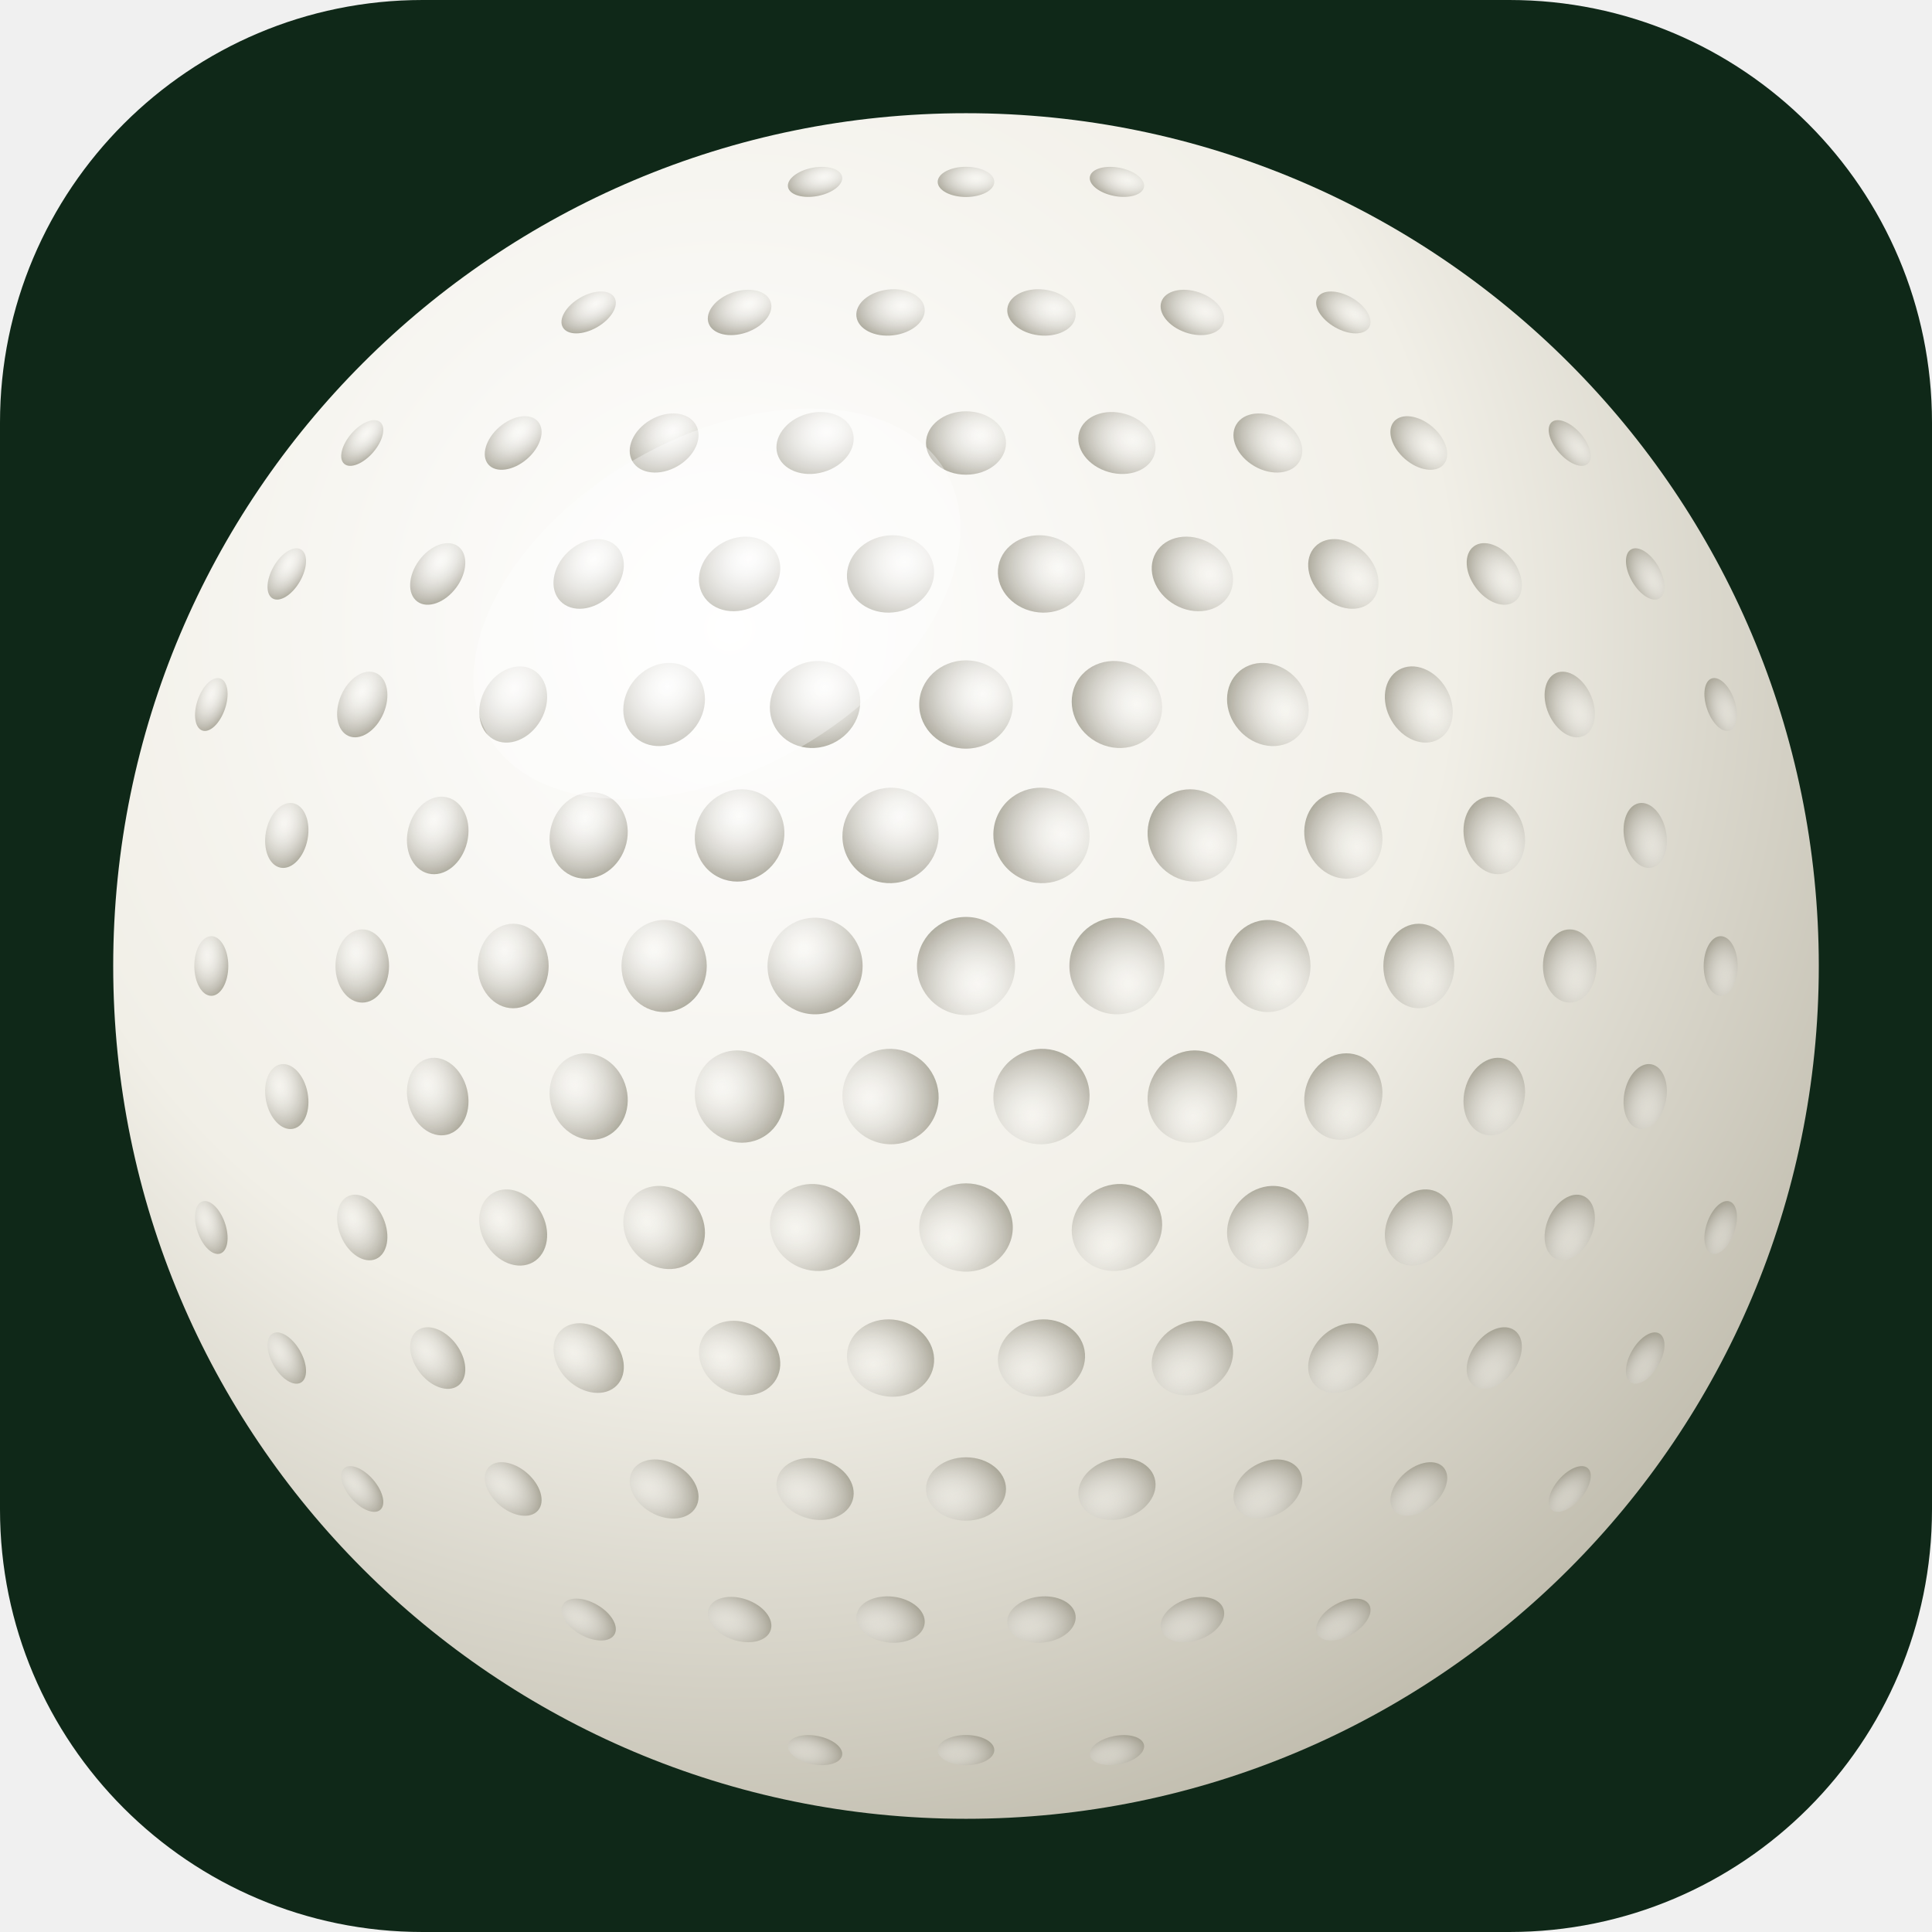
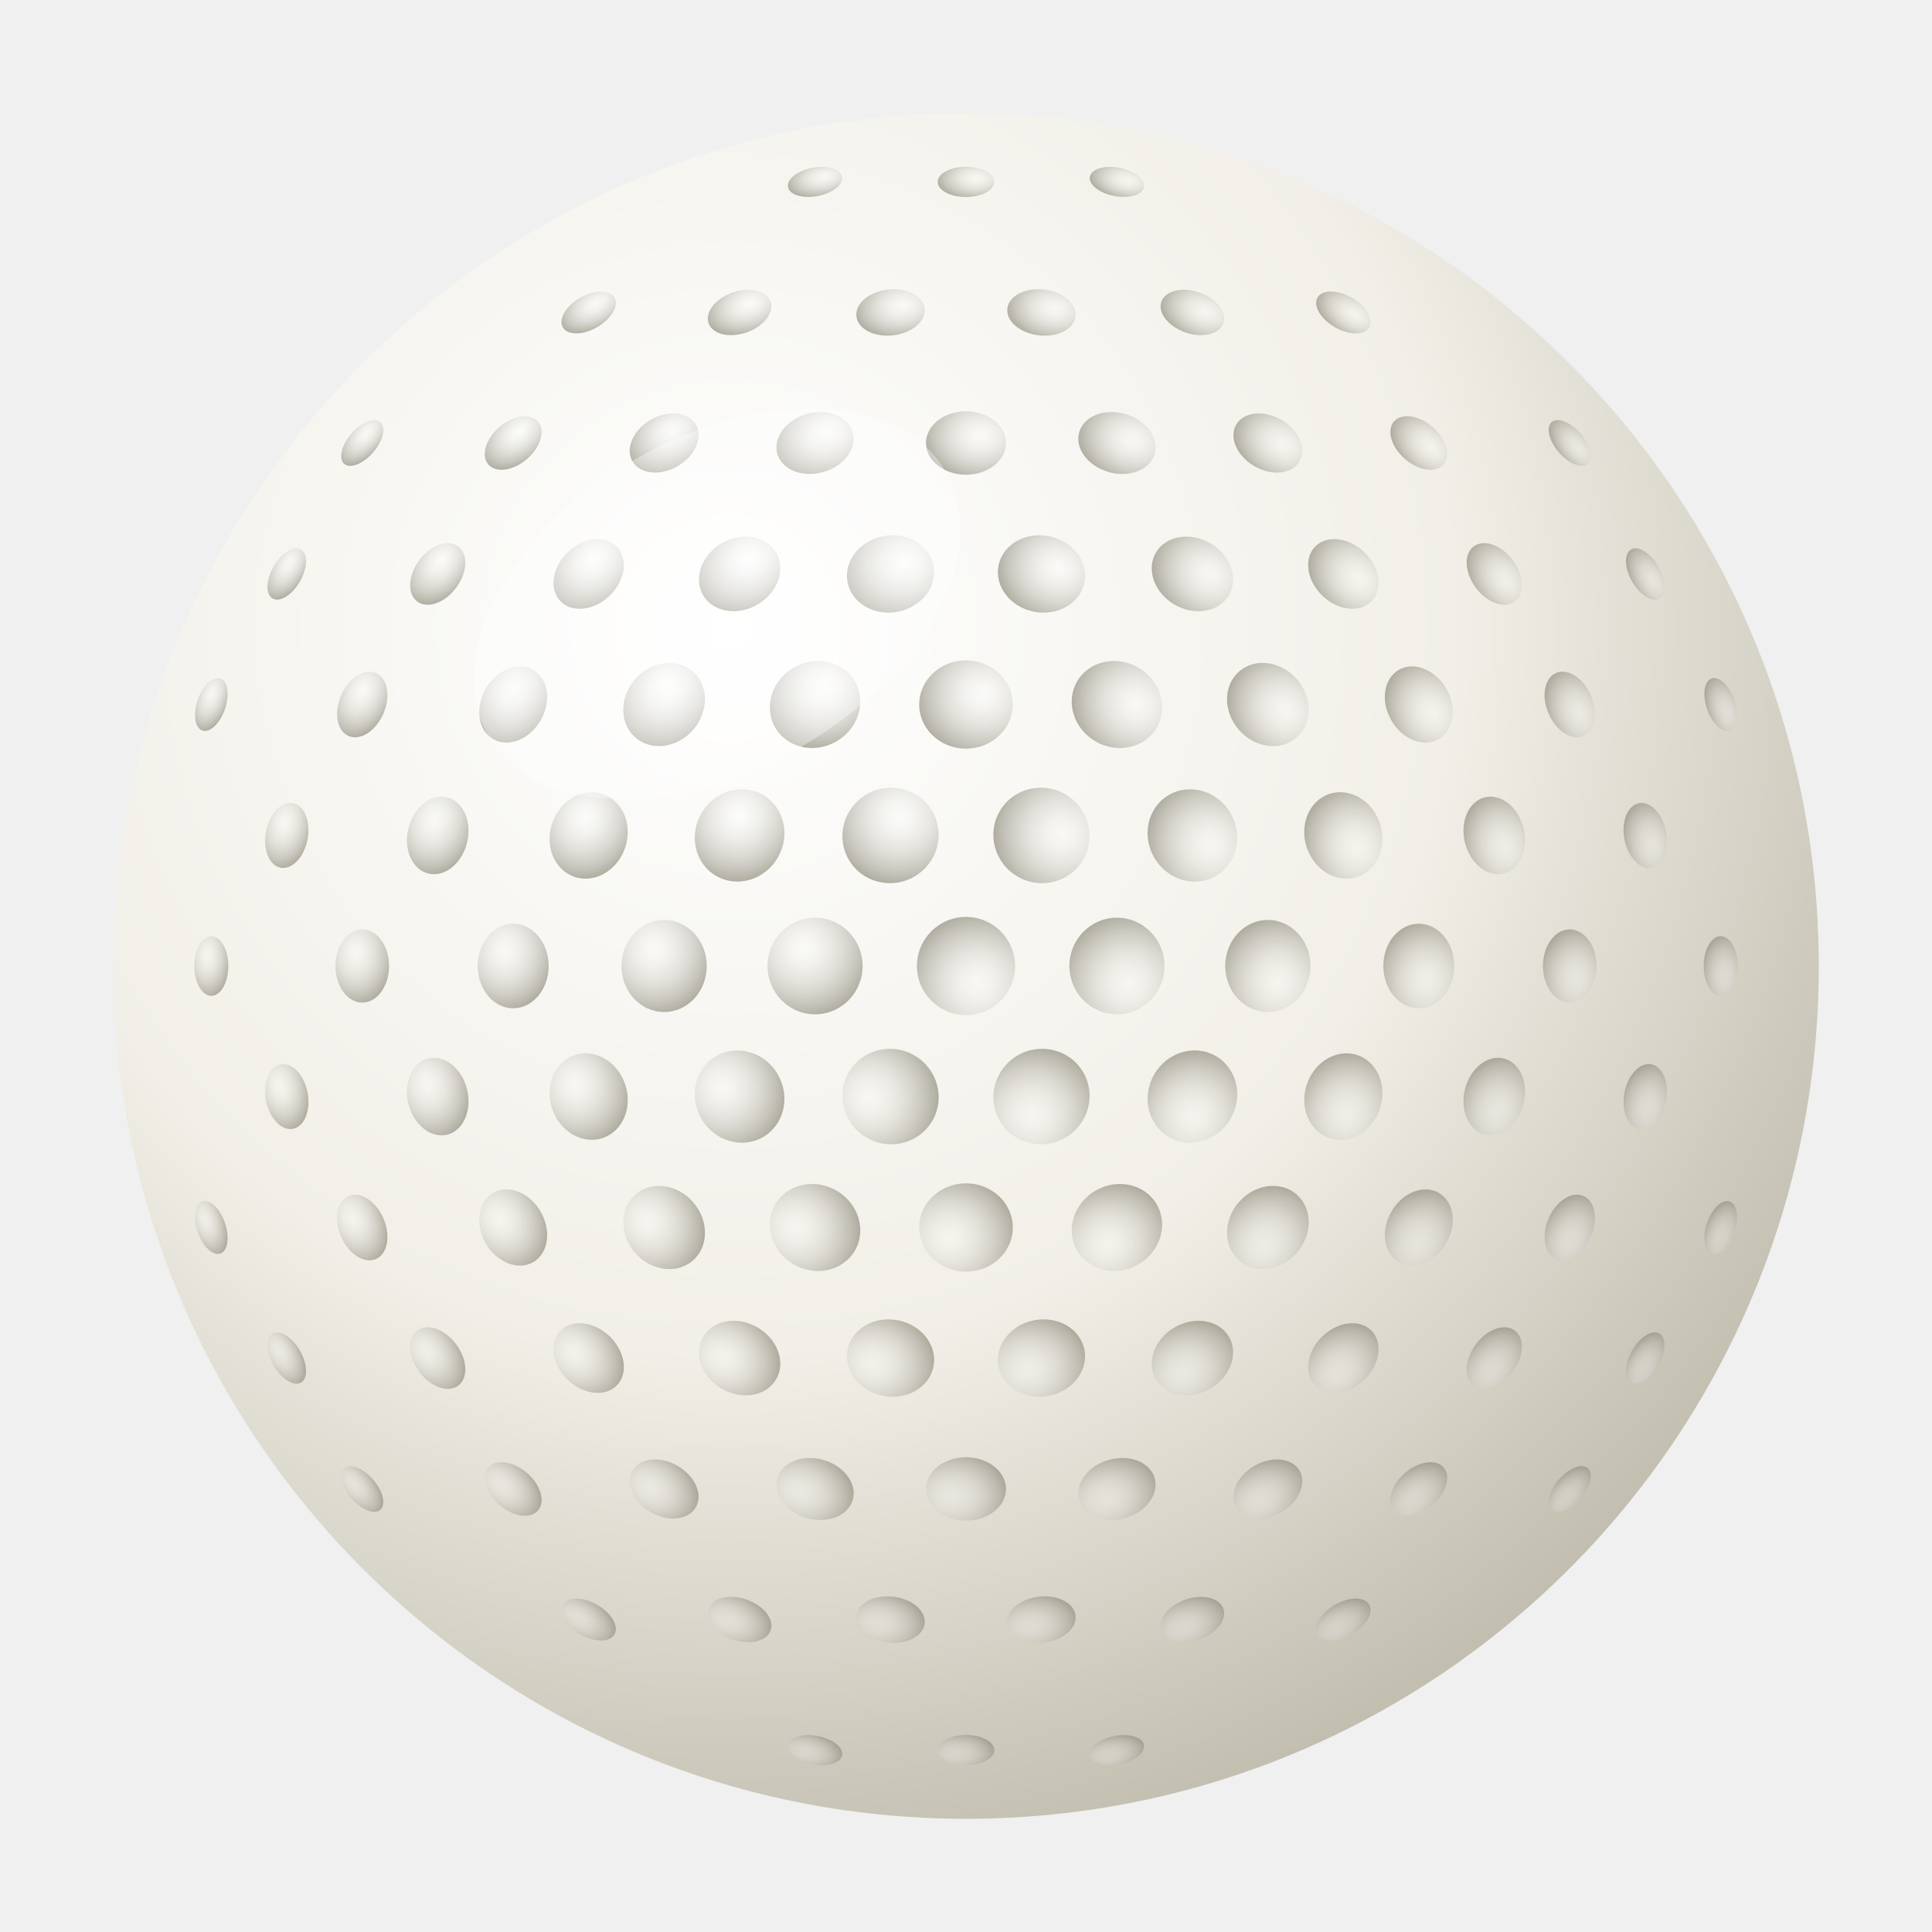
<svg xmlns="http://www.w3.org/2000/svg" viewBox="0 0 512 512" width="512" height="512">
  <defs>
    <radialGradient id="ball" cx="36%" cy="30%" r="78%">
      <stop offset="0" stop-color="#ffffff" />
      <stop offset="0.55" stop-color="#f1efe7" />
      <stop offset="1" stop-color="#bdb9aa" />
    </radialGradient>
    <radialGradient id="dimple" cx="62%" cy="68%" r="75%">
      <stop offset="0" stop-color="#ffffff" stop-opacity="0.2" />
      <stop offset="1" stop-color="#8f8b7b" stop-opacity="0.75" />
    </radialGradient>
    <clipPath id="c">
      <circle cx="256" cy="256" r="226" />
    </clipPath>
  </defs>
-   <rect width="512" height="512" rx="112" fill="#0f2818" />
  <circle cx="256" cy="256" r="226" fill="url(#ball)" />
  <g fill="url(#dimple)" clip-path="url(#c)">
    <ellipse cx="216.0" cy="48.2" rx="3.8" ry="7.3" transform="rotate(-100.9 216.0 48.2)" />
    <ellipse cx="256.0" cy="48.2" rx="4.0" ry="7.5" transform="rotate(-90.0 256.0 48.2)" />
    <ellipse cx="296.0" cy="48.2" rx="3.8" ry="7.3" transform="rotate(-79.1 296.0 48.2)" />
    <ellipse cx="156.0" cy="82.8" rx="4.5" ry="7.9" transform="rotate(-120.0 156.0 82.8)" />
    <ellipse cx="196.0" cy="82.8" rx="5.6" ry="8.7" transform="rotate(-109.1 196.0 82.8)" />
    <ellipse cx="236.0" cy="82.8" rx="6.1" ry="9.1" transform="rotate(-96.6 236.0 82.8)" />
    <ellipse cx="276.0" cy="82.8" rx="6.1" ry="9.1" transform="rotate(-83.4 276.0 82.8)" />
    <ellipse cx="316.0" cy="82.8" rx="5.6" ry="8.7" transform="rotate(-70.9 316.0 82.8)" />
    <ellipse cx="356.0" cy="82.8" rx="4.5" ry="7.9" transform="rotate(-60.0 356.0 82.8)" />
    <ellipse cx="96.0" cy="117.4" rx="3.8" ry="7.3" transform="rotate(-139.1 96.0 117.4)" />
    <ellipse cx="136.0" cy="117.4" rx="5.6" ry="8.7" transform="rotate(-130.9 136.0 117.4)" />
    <ellipse cx="176.0" cy="117.4" rx="7.1" ry="9.7" transform="rotate(-120.0 176.0 117.4)" />
    <ellipse cx="216.0" cy="117.4" rx="8.0" ry="10.4" transform="rotate(-106.1 216.0 117.4)" />
    <ellipse cx="256.0" cy="117.4" rx="8.4" ry="10.6" transform="rotate(-90.0 256.0 117.4)" />
    <ellipse cx="296.0" cy="117.4" rx="8.0" ry="10.4" transform="rotate(-73.9 296.0 117.4)" />
    <ellipse cx="336.0" cy="117.4" rx="7.1" ry="9.7" transform="rotate(-60.0 336.0 117.4)" />
    <ellipse cx="376.0" cy="117.4" rx="5.6" ry="8.7" transform="rotate(-49.1 376.0 117.4)" />
    <ellipse cx="416.0" cy="117.4" rx="3.8" ry="7.3" transform="rotate(-40.9 416.0 117.4)" />
    <ellipse cx="76.0" cy="152.1" rx="4.0" ry="7.5" transform="rotate(-150.0 76.0 152.1)" />
    <ellipse cx="116.0" cy="152.1" rx="6.1" ry="9.1" transform="rotate(-143.4 116.0 152.1)" />
    <ellipse cx="156.0" cy="152.1" rx="8.0" ry="10.4" transform="rotate(-133.9 156.0 152.1)" />
    <ellipse cx="196.0" cy="152.1" rx="9.4" ry="11.2" transform="rotate(-120.0 196.0 152.1)" />
    <ellipse cx="236.0" cy="152.1" rx="10.2" ry="11.6" transform="rotate(-100.9 236.0 152.1)" />
    <ellipse cx="276.0" cy="152.1" rx="10.2" ry="11.6" transform="rotate(-79.1 276.0 152.1)" />
    <ellipse cx="316.0" cy="152.1" rx="9.4" ry="11.2" transform="rotate(-60.0 316.0 152.1)" />
    <ellipse cx="356.0" cy="152.1" rx="8.0" ry="10.4" transform="rotate(-46.1 356.0 152.1)" />
    <ellipse cx="396.0" cy="152.1" rx="6.1" ry="9.1" transform="rotate(-36.6 396.0 152.1)" />
    <ellipse cx="436.0" cy="152.1" rx="4.0" ry="7.5" transform="rotate(-30.0 436.0 152.1)" />
    <ellipse cx="56.0" cy="186.7" rx="3.8" ry="7.3" transform="rotate(-160.9 56.0 186.7)" />
    <ellipse cx="96.0" cy="186.7" rx="6.1" ry="9.1" transform="rotate(-156.6 96.0 186.7)" />
    <ellipse cx="136.0" cy="186.7" rx="8.4" ry="10.6" transform="rotate(-150.0 136.0 186.7)" />
    <ellipse cx="176.0" cy="186.7" rx="10.2" ry="11.6" transform="rotate(-139.1 176.0 186.7)" />
    <ellipse cx="216.0" cy="186.7" rx="11.3" ry="12.2" transform="rotate(-120.0 216.0 186.7)" />
    <ellipse cx="256.0" cy="186.7" rx="11.7" ry="12.4" transform="rotate(-90.0 256.0 186.7)" />
    <ellipse cx="296.0" cy="186.7" rx="11.3" ry="12.2" transform="rotate(-60.0 296.0 186.7)" />
    <ellipse cx="336.0" cy="186.7" rx="10.2" ry="11.6" transform="rotate(-40.9 336.0 186.7)" />
    <ellipse cx="376.0" cy="186.7" rx="8.4" ry="10.6" transform="rotate(-30.0 376.0 186.7)" />
    <ellipse cx="416.0" cy="186.7" rx="6.1" ry="9.1" transform="rotate(-23.4 416.0 186.7)" />
    <ellipse cx="456.0" cy="186.7" rx="3.8" ry="7.3" transform="rotate(-19.1 456.0 186.7)" />
    <ellipse cx="76.0" cy="221.4" rx="5.6" ry="8.7" transform="rotate(-169.1 76.0 221.4)" />
    <ellipse cx="116.0" cy="221.4" rx="8.0" ry="10.4" transform="rotate(-166.1 116.0 221.4)" />
    <ellipse cx="156.0" cy="221.4" rx="10.2" ry="11.6" transform="rotate(-160.9 156.0 221.4)" />
    <ellipse cx="196.0" cy="221.4" rx="11.7" ry="12.4" transform="rotate(-150.0 196.0 221.4)" />
    <ellipse cx="236.0" cy="221.4" rx="12.6" ry="12.8" transform="rotate(-120.0 236.0 221.4)" />
    <ellipse cx="276.0" cy="221.4" rx="12.6" ry="12.8" transform="rotate(-60.0 276.0 221.4)" />
    <ellipse cx="316.0" cy="221.4" rx="11.7" ry="12.4" transform="rotate(-30.0 316.0 221.4)" />
    <ellipse cx="356.0" cy="221.4" rx="10.2" ry="11.6" transform="rotate(-19.1 356.0 221.4)" />
    <ellipse cx="396.0" cy="221.4" rx="8.0" ry="10.4" transform="rotate(-13.9 396.0 221.4)" />
    <ellipse cx="436.0" cy="221.4" rx="5.6" ry="8.7" transform="rotate(-10.9 436.0 221.4)" />
    <ellipse cx="56.0" cy="256.0" rx="4.5" ry="7.9" transform="rotate(180.0 56.0 256.0)" />
    <ellipse cx="96.0" cy="256.0" rx="7.1" ry="9.7" transform="rotate(180.0 96.0 256.0)" />
    <ellipse cx="136.0" cy="256.0" rx="9.4" ry="11.2" transform="rotate(180.0 136.0 256.0)" />
    <ellipse cx="176.0" cy="256.0" rx="11.3" ry="12.2" transform="rotate(180.0 176.0 256.0)" />
    <ellipse cx="216.0" cy="256.0" rx="12.6" ry="12.8" transform="rotate(180.0 216.0 256.0)" />
    <ellipse cx="256.0" cy="256.0" rx="13.0" ry="13.0" transform="rotate(0.0 256.0 256.0)" />
    <ellipse cx="296.0" cy="256.0" rx="12.6" ry="12.8" transform="rotate(0.0 296.0 256.0)" />
    <ellipse cx="336.0" cy="256.0" rx="11.3" ry="12.2" transform="rotate(0.0 336.0 256.0)" />
    <ellipse cx="376.0" cy="256.0" rx="9.4" ry="11.2" transform="rotate(0.0 376.0 256.0)" />
    <ellipse cx="416.0" cy="256.0" rx="7.1" ry="9.7" transform="rotate(0.0 416.0 256.0)" />
    <ellipse cx="456.0" cy="256.0" rx="4.5" ry="7.9" transform="rotate(0.0 456.0 256.0)" />
    <ellipse cx="76.0" cy="290.6" rx="5.6" ry="8.7" transform="rotate(169.1 76.0 290.6)" />
    <ellipse cx="116.0" cy="290.6" rx="8.0" ry="10.4" transform="rotate(166.1 116.0 290.6)" />
    <ellipse cx="156.0" cy="290.6" rx="10.2" ry="11.6" transform="rotate(160.9 156.0 290.6)" />
    <ellipse cx="196.0" cy="290.6" rx="11.7" ry="12.4" transform="rotate(150.0 196.0 290.6)" />
    <ellipse cx="236.0" cy="290.6" rx="12.6" ry="12.8" transform="rotate(120.0 236.0 290.6)" />
    <ellipse cx="276.0" cy="290.6" rx="12.6" ry="12.8" transform="rotate(60.0 276.0 290.6)" />
    <ellipse cx="316.0" cy="290.6" rx="11.7" ry="12.4" transform="rotate(30.0 316.0 290.6)" />
    <ellipse cx="356.0" cy="290.6" rx="10.2" ry="11.6" transform="rotate(19.1 356.0 290.6)" />
    <ellipse cx="396.0" cy="290.6" rx="8.0" ry="10.4" transform="rotate(13.9 396.0 290.6)" />
    <ellipse cx="436.0" cy="290.6" rx="5.6" ry="8.7" transform="rotate(10.9 436.0 290.6)" />
    <ellipse cx="56.0" cy="325.3" rx="3.8" ry="7.3" transform="rotate(160.9 56.0 325.3)" />
    <ellipse cx="96.0" cy="325.3" rx="6.1" ry="9.1" transform="rotate(156.6 96.0 325.3)" />
    <ellipse cx="136.0" cy="325.3" rx="8.4" ry="10.6" transform="rotate(150.0 136.0 325.3)" />
    <ellipse cx="176.0" cy="325.3" rx="10.2" ry="11.6" transform="rotate(139.1 176.0 325.3)" />
    <ellipse cx="216.0" cy="325.3" rx="11.3" ry="12.2" transform="rotate(120.0 216.0 325.3)" />
    <ellipse cx="256.0" cy="325.3" rx="11.7" ry="12.4" transform="rotate(90.0 256.0 325.3)" />
    <ellipse cx="296.0" cy="325.3" rx="11.3" ry="12.2" transform="rotate(60.0 296.0 325.3)" />
    <ellipse cx="336.0" cy="325.3" rx="10.2" ry="11.6" transform="rotate(40.9 336.0 325.3)" />
    <ellipse cx="376.0" cy="325.3" rx="8.4" ry="10.6" transform="rotate(30.0 376.0 325.3)" />
    <ellipse cx="416.0" cy="325.3" rx="6.1" ry="9.1" transform="rotate(23.4 416.0 325.3)" />
    <ellipse cx="456.0" cy="325.3" rx="3.8" ry="7.3" transform="rotate(19.1 456.0 325.3)" />
    <ellipse cx="76.0" cy="359.9" rx="4.0" ry="7.5" transform="rotate(150.0 76.0 359.9)" />
    <ellipse cx="116.0" cy="359.9" rx="6.1" ry="9.1" transform="rotate(143.4 116.0 359.9)" />
    <ellipse cx="156.0" cy="359.9" rx="8.0" ry="10.4" transform="rotate(133.9 156.0 359.9)" />
    <ellipse cx="196.0" cy="359.9" rx="9.4" ry="11.2" transform="rotate(120.0 196.0 359.9)" />
    <ellipse cx="236.0" cy="359.9" rx="10.2" ry="11.6" transform="rotate(100.9 236.0 359.9)" />
    <ellipse cx="276.0" cy="359.9" rx="10.2" ry="11.6" transform="rotate(79.1 276.0 359.9)" />
    <ellipse cx="316.0" cy="359.9" rx="9.4" ry="11.2" transform="rotate(60.0 316.0 359.9)" />
    <ellipse cx="356.0" cy="359.9" rx="8.0" ry="10.4" transform="rotate(46.1 356.0 359.9)" />
    <ellipse cx="396.0" cy="359.9" rx="6.1" ry="9.1" transform="rotate(36.6 396.0 359.9)" />
    <ellipse cx="436.0" cy="359.9" rx="4.0" ry="7.5" transform="rotate(30.0 436.0 359.9)" />
    <ellipse cx="96.0" cy="394.6" rx="3.8" ry="7.3" transform="rotate(139.1 96.0 394.6)" />
    <ellipse cx="136.0" cy="394.6" rx="5.6" ry="8.7" transform="rotate(130.9 136.0 394.6)" />
    <ellipse cx="176.0" cy="394.6" rx="7.1" ry="9.7" transform="rotate(120.0 176.0 394.6)" />
    <ellipse cx="216.0" cy="394.6" rx="8.0" ry="10.4" transform="rotate(106.1 216.0 394.6)" />
    <ellipse cx="256.0" cy="394.6" rx="8.4" ry="10.6" transform="rotate(90.0 256.0 394.6)" />
    <ellipse cx="296.0" cy="394.6" rx="8.0" ry="10.4" transform="rotate(73.9 296.0 394.6)" />
    <ellipse cx="336.0" cy="394.6" rx="7.1" ry="9.7" transform="rotate(60.0 336.0 394.6)" />
    <ellipse cx="376.0" cy="394.6" rx="5.6" ry="8.7" transform="rotate(49.1 376.0 394.6)" />
    <ellipse cx="416.0" cy="394.6" rx="3.8" ry="7.3" transform="rotate(40.9 416.0 394.6)" />
    <ellipse cx="156.0" cy="429.2" rx="4.5" ry="7.9" transform="rotate(120.0 156.0 429.2)" />
    <ellipse cx="196.0" cy="429.2" rx="5.6" ry="8.7" transform="rotate(109.1 196.0 429.2)" />
    <ellipse cx="236.0" cy="429.2" rx="6.1" ry="9.1" transform="rotate(96.6 236.0 429.2)" />
    <ellipse cx="276.0" cy="429.2" rx="6.1" ry="9.1" transform="rotate(83.4 276.0 429.2)" />
    <ellipse cx="316.0" cy="429.2" rx="5.6" ry="8.7" transform="rotate(70.9 316.0 429.2)" />
    <ellipse cx="356.0" cy="429.2" rx="4.5" ry="7.9" transform="rotate(60.0 356.0 429.2)" />
    <ellipse cx="216.0" cy="463.8" rx="3.8" ry="7.3" transform="rotate(100.9 216.0 463.8)" />
    <ellipse cx="256.0" cy="463.8" rx="4.0" ry="7.5" transform="rotate(90.0 256.0 463.8)" />
    <ellipse cx="296.0" cy="463.8" rx="3.8" ry="7.3" transform="rotate(79.1 296.0 463.8)" />
  </g>
  <ellipse cx="190" cy="160" rx="70" ry="44" fill="#ffffff" opacity="0.35" transform="rotate(-30 190 160)" />
</svg>
